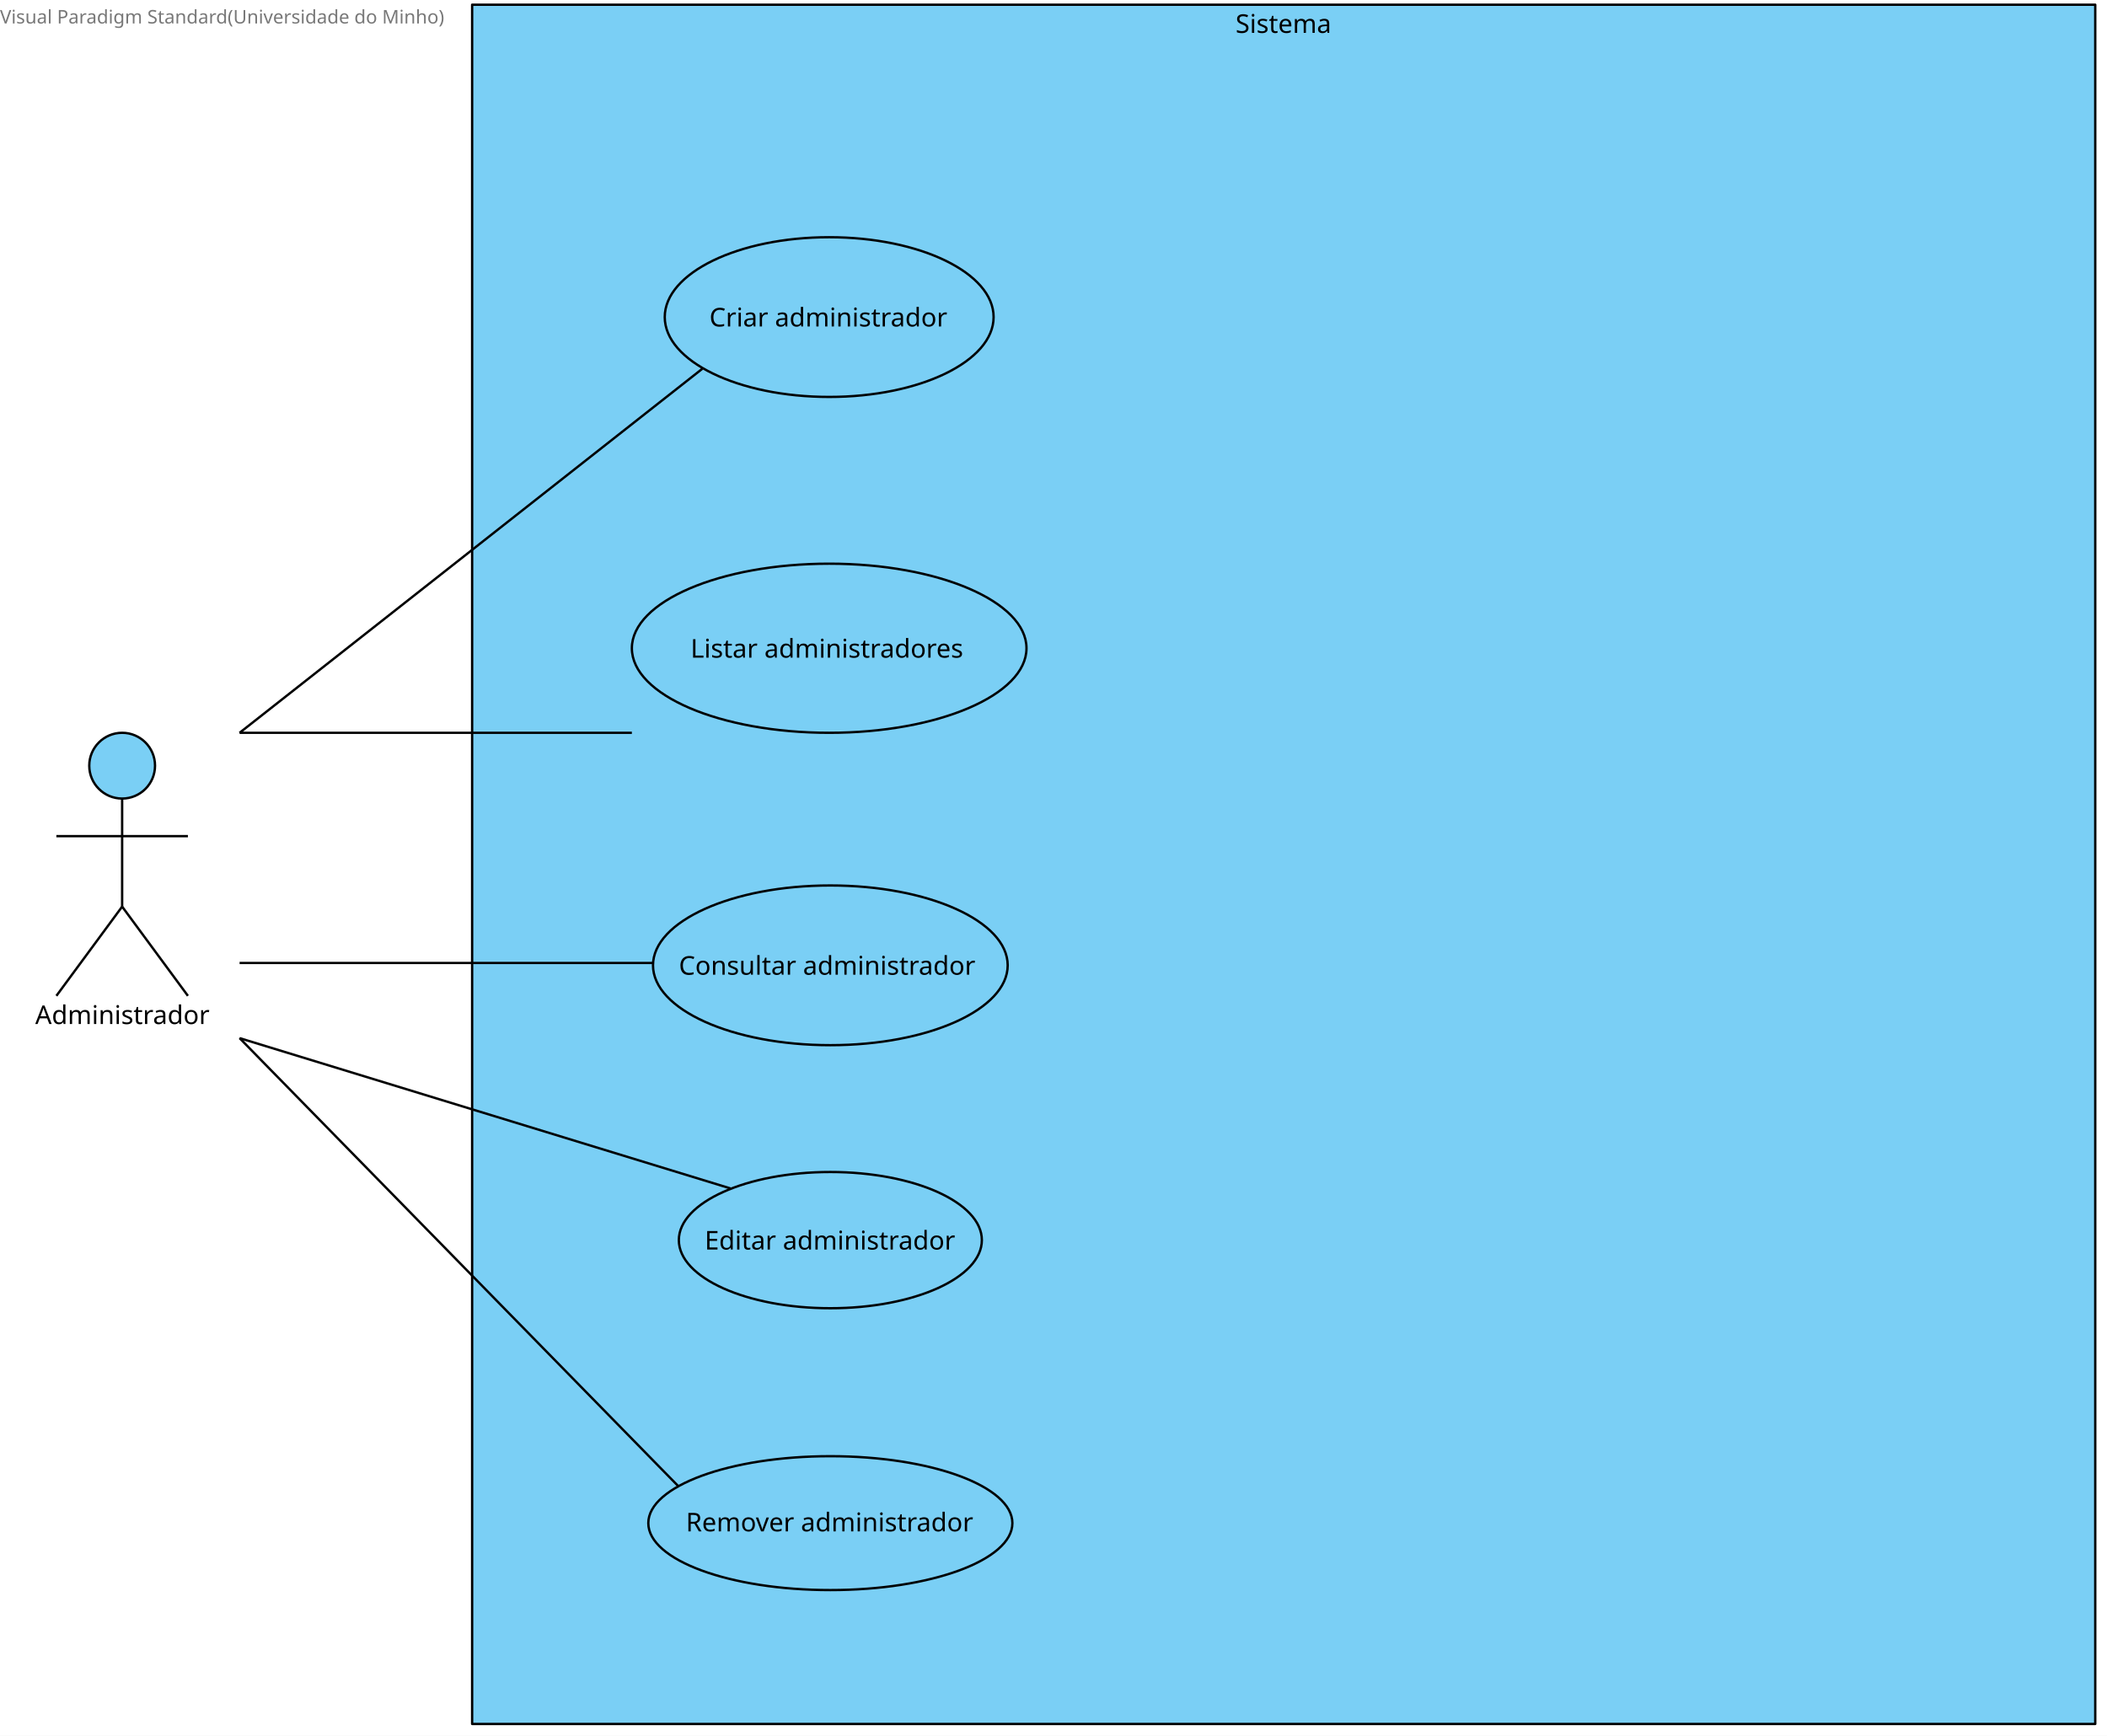
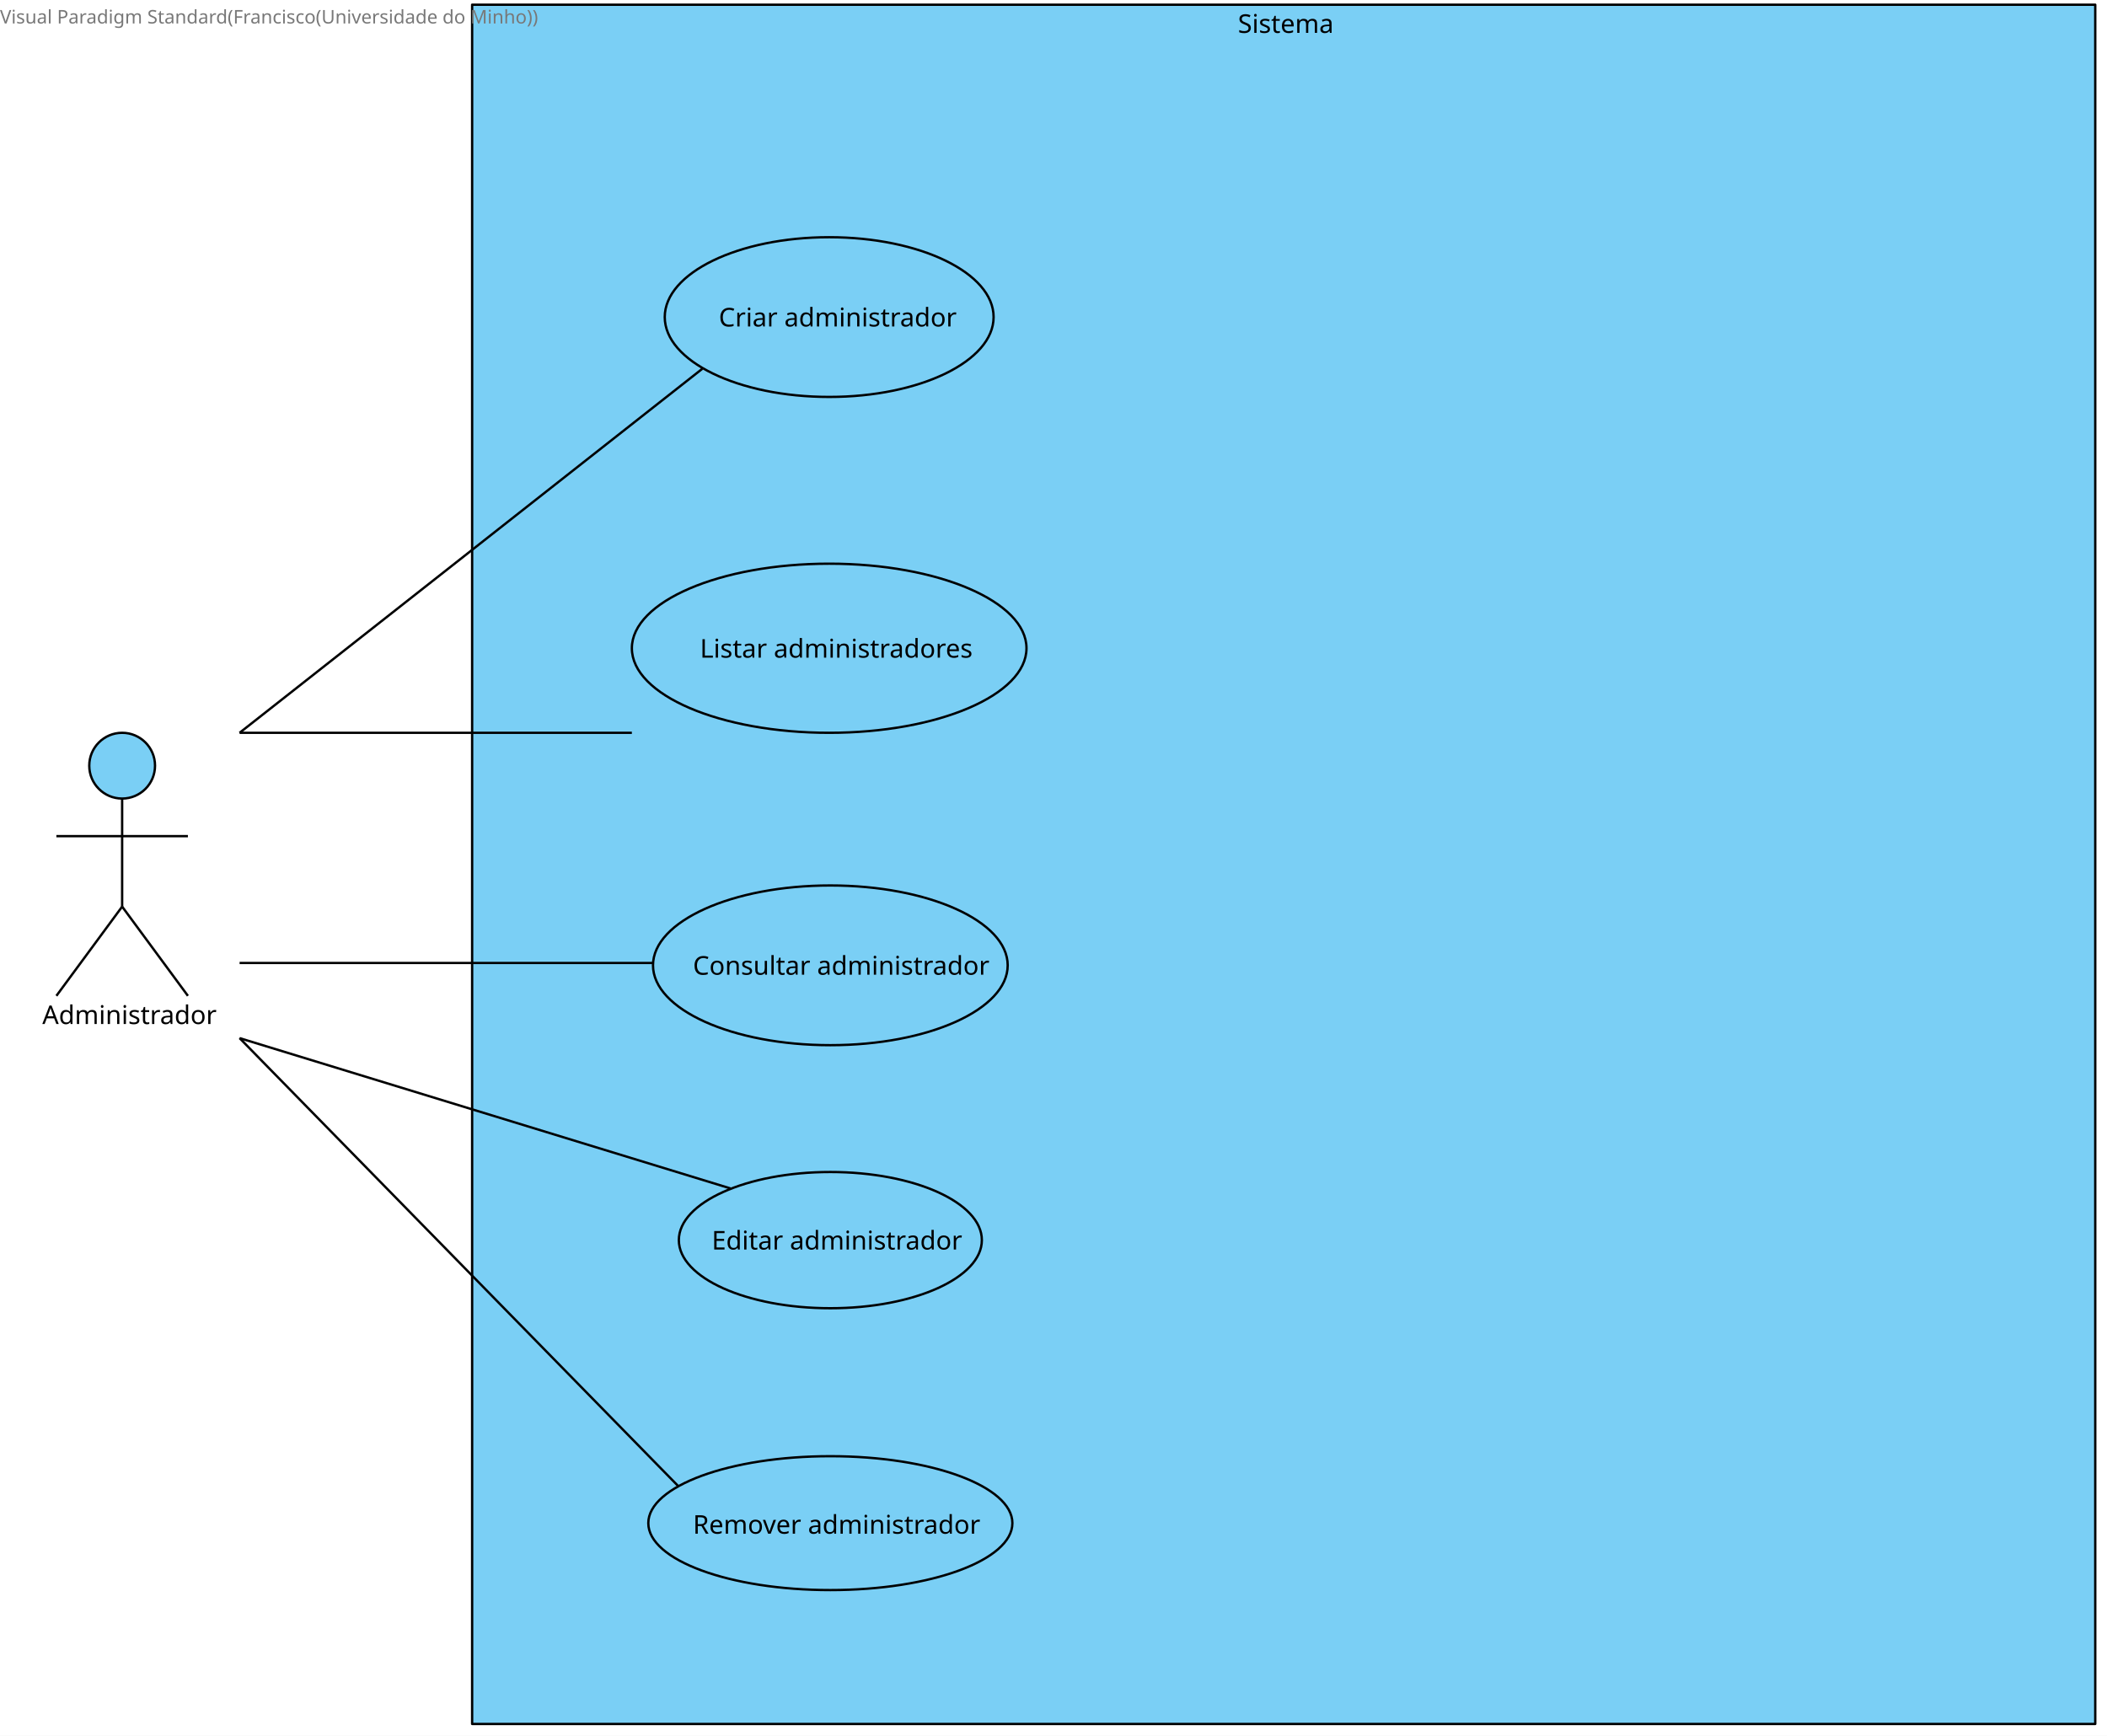
<svg xmlns="http://www.w3.org/2000/svg" fill-opacity="0" color-rendering="auto" color-interpolation="auto" text-rendering="auto" stroke="rgb(0,0,0)" stroke-linecap="square" width="897" stroke-miterlimit="10" shape-rendering="auto" stroke-opacity="0" fill="rgb(0,0,0)" stroke-dasharray="none" font-weight="normal" stroke-width="1" height="739" font-family="'Dialog'" font-style="normal" stroke-linejoin="miter" font-size="12px" stroke-dashoffset="0" image-rendering="auto">
  <defs id="genericDefs" />
  <g>
    <defs id="defs1">
      <clipPath clipPathUnits="userSpaceOnUse" id="clipPath1">
        <path d="M-7 -7 L703 -7 L703 744 L-7 744 L-7 -7 Z" />
      </clipPath>
      <clipPath clipPathUnits="userSpaceOnUse" id="clipPath2">
        <path d="M0 0 L0 733 L692 733 L692 0 Z" />
      </clipPath>
      <clipPath clipPathUnits="userSpaceOnUse" id="clipPath3">
        <path d="M-7 -7 L111 -7 L111 123 L-7 123 L-7 -7 Z" />
      </clipPath>
      <clipPath clipPathUnits="userSpaceOnUse" id="clipPath4">
        <path d="M-7 -7 L151 -7 L151 79 L-7 79 L-7 -7 Z" />
      </clipPath>
      <clipPath clipPathUnits="userSpaceOnUse" id="clipPath5">
        <path d="M0 0 L0 68 L140 68 L140 0 Z" />
      </clipPath>
      <clipPath clipPathUnits="userSpaceOnUse" id="clipPath6">
        <path d="M-7 -7 L179 -7 L179 83 L-7 83 L-7 -7 Z" />
      </clipPath>
      <clipPath clipPathUnits="userSpaceOnUse" id="clipPath7">
        <path d="M0 0 L0 72 L168 72 L168 0 Z" />
      </clipPath>
      <clipPath clipPathUnits="userSpaceOnUse" id="clipPath8">
        <path d="M-7 -7 L162 -7 L162 79 L-7 79 L-7 -7 Z" />
      </clipPath>
      <clipPath clipPathUnits="userSpaceOnUse" id="clipPath9">
        <path d="M0 0 L0 68 L151 68 L151 0 Z" />
      </clipPath>
      <clipPath clipPathUnits="userSpaceOnUse" id="clipPath10">
        <path d="M-7 -7 L140 -7 L140 69 L-7 69 L-7 -7 Z" />
      </clipPath>
      <clipPath clipPathUnits="userSpaceOnUse" id="clipPath11">
        <path d="M0 0 L0 58 L129 58 L129 0 Z" />
      </clipPath>
      <clipPath clipPathUnits="userSpaceOnUse" id="clipPath12">
        <path d="M-7 -7 L166 -7 L166 68 L-7 68 L-7 -7 Z" />
      </clipPath>
      <clipPath clipPathUnits="userSpaceOnUse" id="clipPath13">
        <path d="M0 0 L0 57 L155 57 L155 0 Z" />
      </clipPath>
      <clipPath clipPathUnits="userSpaceOnUse" id="clipPath14">
        <path d="M-95 -16 L190 -16 L190 32 L-95 32 L-95 -16 Z" />
      </clipPath>
      <clipPath clipPathUnits="userSpaceOnUse" id="clipPath15">
        <path d="M0 0 L301 0 L301 259 L0 259 L0 0 Z" />
      </clipPath>
      <clipPath clipPathUnits="userSpaceOnUse" id="clipPath16">
        <path d="M0 0 L0 259 L301 259 L301 0 Z" />
      </clipPath>
      <clipPath clipPathUnits="userSpaceOnUse" id="clipPath17">
        <path d="M0 0 L271 0 L271 104 L0 104 L0 0 Z" />
      </clipPath>
      <clipPath clipPathUnits="userSpaceOnUse" id="clipPath18">
        <path d="M0 0 L0 104 L271 104 L271 0 Z" />
      </clipPath>
      <clipPath clipPathUnits="userSpaceOnUse" id="clipPath19">
        <path d="M0 0 L280 0 L280 104 L0 104 L0 0 Z" />
      </clipPath>
      <clipPath clipPathUnits="userSpaceOnUse" id="clipPath20">
        <path d="M0 0 L0 64 L48 64 L48 80 L0 80 L0 104 L280 104 L280 0 Z" />
      </clipPath>
      <clipPath clipPathUnits="userSpaceOnUse" id="clipPath21">
        <path d="M0 0 L313 0 L313 168 L0 168 L0 0 Z" />
      </clipPath>
      <clipPath clipPathUnits="userSpaceOnUse" id="clipPath22">
        <path d="M0 0 L0 32 L48 32 L48 48 L0 48 L0 168 L313 168 L313 0 Z" />
      </clipPath>
      <clipPath clipPathUnits="userSpaceOnUse" id="clipPath23">
        <path d="M0 0 L291 0 L291 295 L0 295 L0 0 Z" />
      </clipPath>
      <clipPath clipPathUnits="userSpaceOnUse" id="clipPath24">
        <path d="M0 0 L0 32 L48 32 L48 48 L0 48 L0 295 L291 295 L291 0 Z" />
      </clipPath>
    </defs>
    <g fill="white" text-rendering="geometricPrecision" fill-opacity="1" stroke-opacity="1" stroke="white">
      <rect x="0" width="897" height="739" y="0" stroke="none" />
    </g>
    <g font-size="11px" transform="translate(201,2)" fill-opacity="1" fill="rgb(122,207,245)" text-rendering="geometricPrecision" image-rendering="optimizeQuality" font-family="sans-serif" stroke="rgb(122,207,245)" stroke-opacity="1">
      <rect x="0" width="691" height="732" y="0" clip-path="url(#clipPath1)" stroke="none" />
    </g>
    <g stroke-linecap="butt" font-size="11px" transform="translate(201,2)" fill-opacity="1" fill="black" text-rendering="geometricPrecision" image-rendering="optimizeQuality" font-family="sans-serif" stroke-linejoin="round" stroke="black" stroke-opacity="1" stroke-miterlimit="0">
      <rect fill="none" x="0" width="691" height="732" y="0" clip-path="url(#clipPath1)" />
    </g>
    <g font-size="11px" transform="translate(201,2)" fill-opacity="1" fill="black" text-rendering="geometricPrecision" image-rendering="optimizeQuality" font-family="sans-serif" stroke="black" stroke-opacity="1">
-       <text x="325" xml:space="preserve" y="12" clip-path="url(#clipPath2)" stroke="none">Sistema</text>
+       <text x="326" xml:space="preserve" y="12" clip-path="url(#clipPath2)" stroke="none">Sistema</text>
    </g>
    <g font-size="11px" transform="translate(2,312)" fill-opacity="1" fill="rgb(122,207,245)" text-rendering="geometricPrecision" image-rendering="optimizeQuality" font-family="sans-serif" stroke="rgb(122,207,245)" stroke-opacity="1">
      <circle r="14" clip-path="url(#clipPath3)" cx="50" cy="14" stroke="none" />
    </g>
    <g stroke-linecap="butt" font-size="11px" transform="translate(2,312)" fill-opacity="1" fill="black" text-rendering="geometricPrecision" image-rendering="optimizeQuality" font-family="sans-serif" stroke-linejoin="round" stroke="black" stroke-opacity="1" stroke-miterlimit="0">
      <circle fill="none" r="14" clip-path="url(#clipPath3)" cx="50" cy="14" />
      <line y2="74" fill="none" x1="50" clip-path="url(#clipPath3)" x2="50" y1="28" />
      <line y2="44" fill="none" x1="22" clip-path="url(#clipPath3)" x2="78" y1="44" />
      <line y2="112" fill="none" x1="50" clip-path="url(#clipPath3)" x2="22" y1="74" />
      <line y2="112" fill="none" x1="50" clip-path="url(#clipPath3)" x2="78" y1="74" />
    </g>
    <g font-size="11px" transform="translate(283,101)" fill-opacity="1" fill="rgb(122,207,245)" text-rendering="geometricPrecision" image-rendering="optimizeQuality" font-family="sans-serif" stroke="rgb(122,207,245)" stroke-opacity="1">
      <ellipse rx="70" ry="34" clip-path="url(#clipPath4)" cx="70" cy="34" stroke="none" />
    </g>
    <g stroke-linecap="butt" font-size="11px" transform="translate(283,101)" fill-opacity="1" fill="black" text-rendering="geometricPrecision" image-rendering="optimizeQuality" font-family="sans-serif" stroke-linejoin="round" stroke="black" stroke-opacity="1" stroke-miterlimit="0">
      <ellipse rx="70" fill="none" ry="34" clip-path="url(#clipPath4)" cx="70" cy="34" />
    </g>
    <g font-size="11px" transform="translate(283,101)" fill-opacity="1" fill="black" text-rendering="geometricPrecision" image-rendering="optimizeQuality" font-family="sans-serif" stroke="black" stroke-opacity="1">
-       <text x="19" xml:space="preserve" y="38" clip-path="url(#clipPath5)" stroke="none">Criar administrador</text>
+       <text x="23" xml:space="preserve" y="38" clip-path="url(#clipPath5)" stroke="none">Criar administrador</text>
    </g>
    <g font-size="11px" transform="translate(269,240)" fill-opacity="1" fill="rgb(122,207,245)" text-rendering="geometricPrecision" image-rendering="optimizeQuality" font-family="sans-serif" stroke="rgb(122,207,245)" stroke-opacity="1">
      <ellipse rx="84" ry="36" clip-path="url(#clipPath6)" cx="84" cy="36" stroke="none" />
    </g>
    <g stroke-linecap="butt" font-size="11px" transform="translate(269,240)" fill-opacity="1" fill="black" text-rendering="geometricPrecision" image-rendering="optimizeQuality" font-family="sans-serif" stroke-linejoin="round" stroke="black" stroke-opacity="1" stroke-miterlimit="0">
      <ellipse rx="84" fill="none" ry="36" clip-path="url(#clipPath6)" cx="84" cy="36" />
    </g>
    <g font-size="11px" transform="translate(269,240)" fill-opacity="1" fill="black" text-rendering="geometricPrecision" image-rendering="optimizeQuality" font-family="sans-serif" stroke="black" stroke-opacity="1">
-       <text x="25" xml:space="preserve" y="40" clip-path="url(#clipPath7)" stroke="none">Listar administradores</text>
+       <text x="29" xml:space="preserve" y="40" clip-path="url(#clipPath7)" stroke="none">Listar administradores</text>
    </g>
    <g font-size="11px" transform="translate(278,377)" fill-opacity="1" fill="rgb(122,207,245)" text-rendering="geometricPrecision" image-rendering="optimizeQuality" font-family="sans-serif" stroke="rgb(122,207,245)" stroke-opacity="1">
      <ellipse rx="75.5" ry="34" clip-path="url(#clipPath8)" cx="75.5" cy="34" stroke="none" />
    </g>
    <g stroke-linecap="butt" font-size="11px" transform="translate(278,377)" fill-opacity="1" fill="black" text-rendering="geometricPrecision" image-rendering="optimizeQuality" font-family="sans-serif" stroke-linejoin="round" stroke="black" stroke-opacity="1" stroke-miterlimit="0">
      <ellipse rx="75.5" fill="none" ry="34" clip-path="url(#clipPath8)" cx="75.5" cy="34" />
    </g>
    <g font-size="11px" transform="translate(278,377)" fill-opacity="1" fill="black" text-rendering="geometricPrecision" image-rendering="optimizeQuality" font-family="sans-serif" stroke="black" stroke-opacity="1">
-       <text x="11" xml:space="preserve" y="38" clip-path="url(#clipPath9)" stroke="none">Consultar administrador</text>
+       <text x="17" xml:space="preserve" y="38" clip-path="url(#clipPath9)" stroke="none">Consultar administrador</text>
    </g>
    <g font-size="11px" transform="translate(289,499)" fill-opacity="1" fill="rgb(122,207,245)" text-rendering="geometricPrecision" image-rendering="optimizeQuality" font-family="sans-serif" stroke="rgb(122,207,245)" stroke-opacity="1">
      <ellipse rx="64.5" ry="29" clip-path="url(#clipPath10)" cx="64.5" cy="29" stroke="none" />
    </g>
    <g stroke-linecap="butt" font-size="11px" transform="translate(289,499)" fill-opacity="1" fill="black" text-rendering="geometricPrecision" image-rendering="optimizeQuality" font-family="sans-serif" stroke-linejoin="round" stroke="black" stroke-opacity="1" stroke-miterlimit="0">
      <ellipse rx="64.5" fill="none" ry="29" clip-path="url(#clipPath10)" cx="64.5" cy="29" />
    </g>
    <g font-size="11px" transform="translate(289,499)" fill-opacity="1" fill="black" text-rendering="geometricPrecision" image-rendering="optimizeQuality" font-family="sans-serif" stroke="black" stroke-opacity="1">
-       <text x="11" xml:space="preserve" y="33" clip-path="url(#clipPath11)" stroke="none">Editar administrador</text>
+       <text x="14" xml:space="preserve" y="33" clip-path="url(#clipPath11)" stroke="none">Editar administrador</text>
    </g>
    <g font-size="11px" transform="translate(276,620)" fill-opacity="1" fill="rgb(122,207,245)" text-rendering="geometricPrecision" image-rendering="optimizeQuality" font-family="sans-serif" stroke="rgb(122,207,245)" stroke-opacity="1">
      <ellipse rx="77.5" ry="28.5" clip-path="url(#clipPath12)" cx="77.5" cy="28.5" stroke="none" />
    </g>
    <g stroke-linecap="butt" font-size="11px" transform="translate(276,620)" fill-opacity="1" fill="black" text-rendering="geometricPrecision" image-rendering="optimizeQuality" font-family="sans-serif" stroke-linejoin="round" stroke="black" stroke-opacity="1" stroke-miterlimit="0">
      <ellipse rx="77.5" fill="none" ry="28.5" clip-path="url(#clipPath12)" cx="77.5" cy="28.5" />
    </g>
    <g font-size="11px" transform="translate(276,620)" fill-opacity="1" fill="black" text-rendering="geometricPrecision" image-rendering="optimizeQuality" font-family="sans-serif" stroke="black" stroke-opacity="1">
-       <text x="16" xml:space="preserve" y="32" clip-path="url(#clipPath13)" stroke="none">Remover administrador</text>
+       <text x="19" xml:space="preserve" y="33" clip-path="url(#clipPath13)" stroke="none">Remover administrador</text>
    </g>
    <g font-size="11px" transform="translate(5,424)" fill-opacity="1" fill="black" text-rendering="geometricPrecision" image-rendering="optimizeQuality" font-family="sans-serif" stroke="black" stroke-opacity="1">
-       <text x="10" xml:space="preserve" y="12" clip-path="url(#clipPath14)" stroke="none">Administrador</text>
+       <text x="13" xml:space="preserve" y="12" clip-path="url(#clipPath14)" stroke="none">Administrador</text>
    </g>
    <g stroke-linecap="butt" font-size="11px" transform="translate(52,107)" fill-opacity="1" fill="black" text-rendering="geometricPrecision" image-rendering="optimizeQuality" font-family="sans-serif" stroke-linejoin="round" stroke="black" stroke-opacity="1">
      <line y2="50" fill="none" x1="50" clip-path="url(#clipPath16)" x2="247" y1="205" />
    </g>
    <g stroke-linecap="butt" font-size="11px" transform="translate(52,262)" fill-opacity="1" fill="black" text-rendering="geometricPrecision" image-rendering="optimizeQuality" font-family="sans-serif" stroke-linejoin="round" stroke="black" stroke-opacity="1">
      <line y2="50" fill="none" x1="50" clip-path="url(#clipPath18)" x2="217" y1="50" />
    </g>
    <g stroke-linecap="butt" font-size="11px" transform="translate(52,360)" fill-opacity="1" fill="black" text-rendering="geometricPrecision" image-rendering="optimizeQuality" font-family="sans-serif" stroke-linejoin="round" stroke="black" stroke-opacity="1">
      <line y2="50" fill="none" x1="50" clip-path="url(#clipPath20)" x2="226" y1="50" />
    </g>
    <g stroke-linecap="butt" font-size="11px" transform="translate(52,392)" fill-opacity="1" fill="black" text-rendering="geometricPrecision" image-rendering="optimizeQuality" font-family="sans-serif" stroke-linejoin="round" stroke="black" stroke-opacity="1">
      <line y2="114" fill="none" x1="50" clip-path="url(#clipPath22)" x2="259" y1="50" />
    </g>
    <g stroke-linecap="butt" font-size="11px" transform="translate(52,392)" fill-opacity="1" fill="black" text-rendering="geometricPrecision" image-rendering="optimizeQuality" font-family="sans-serif" stroke-linejoin="round" stroke="black" stroke-opacity="1">
      <line y2="241" fill="none" x1="50" clip-path="url(#clipPath24)" x2="237" y1="50" />
    </g>
    <g font-size="8px" fill-opacity="1" fill="rgb(120,120,120)" text-rendering="geometricPrecision" image-rendering="optimizeQuality" stroke="rgb(120,120,120)" stroke-opacity="1">
-       <text x="0" xml:space="preserve" y="10" stroke="none">Visual Paradigm Standard(Universidade do Minho)</text>
+       <text x="0" xml:space="preserve" y="10" stroke="none">Visual Paradigm Standard(Francisco(Universidade do Minho))</text>
    </g>
  </g>
</svg>
